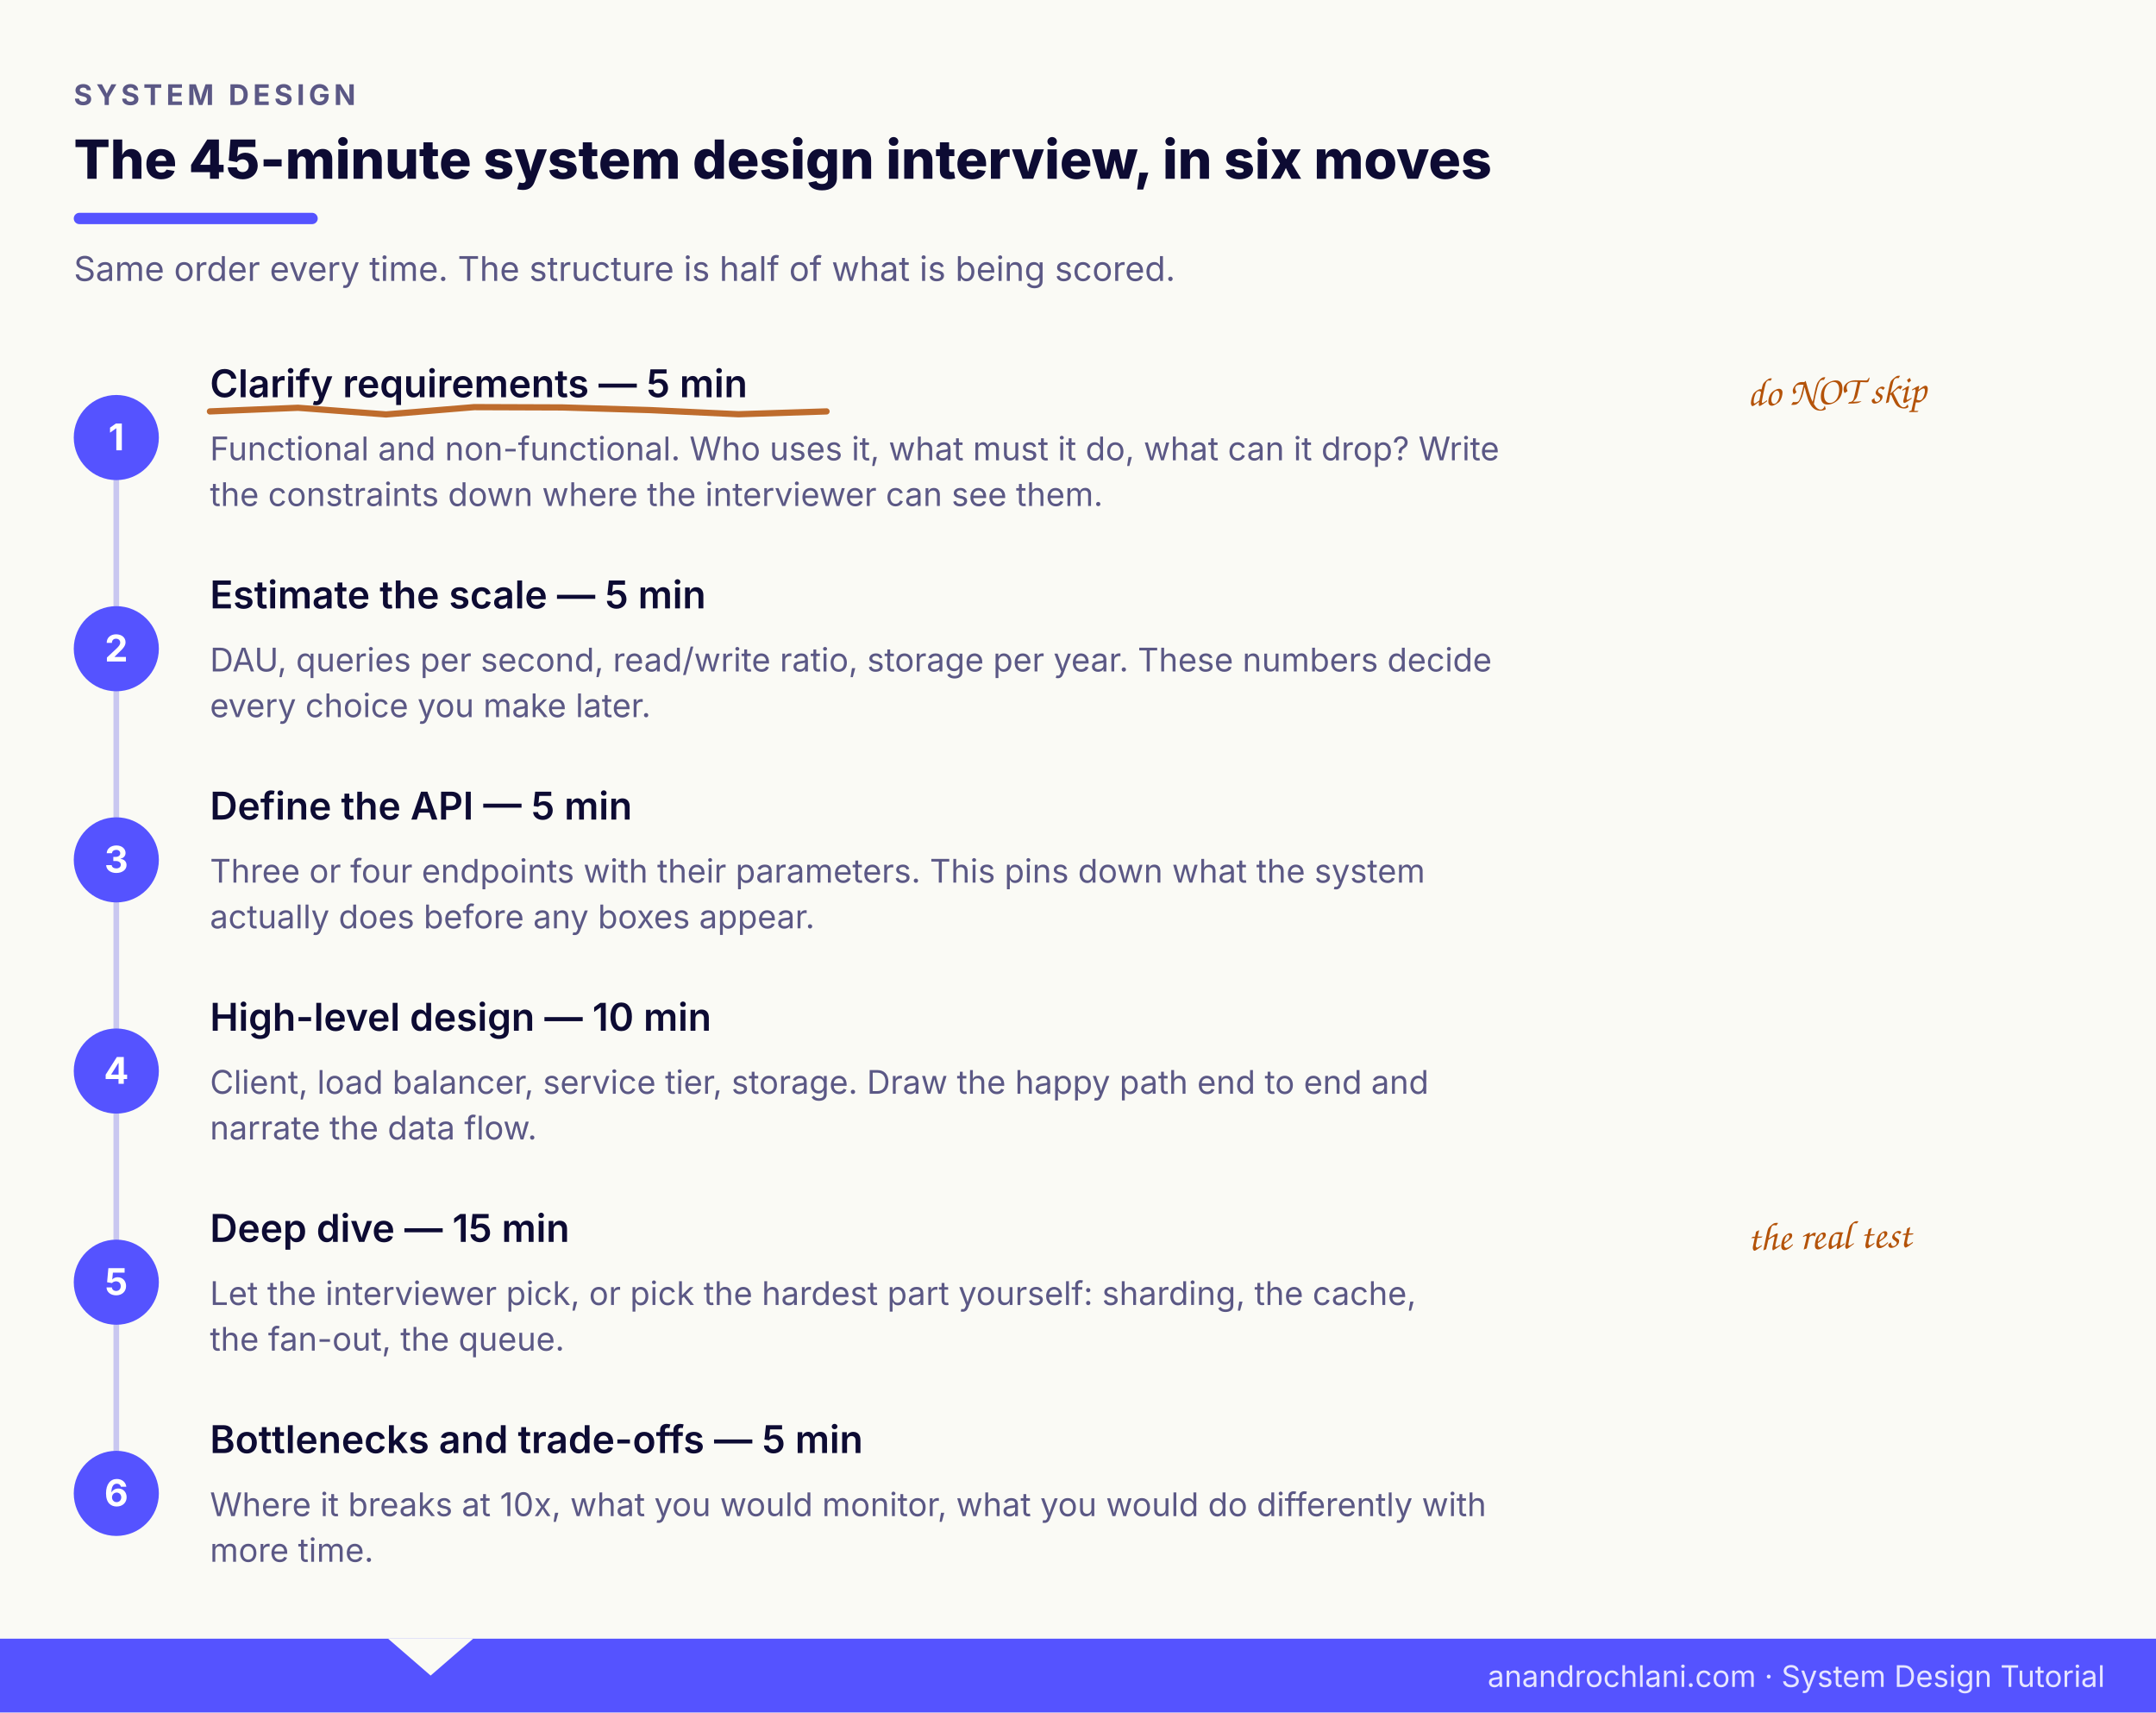
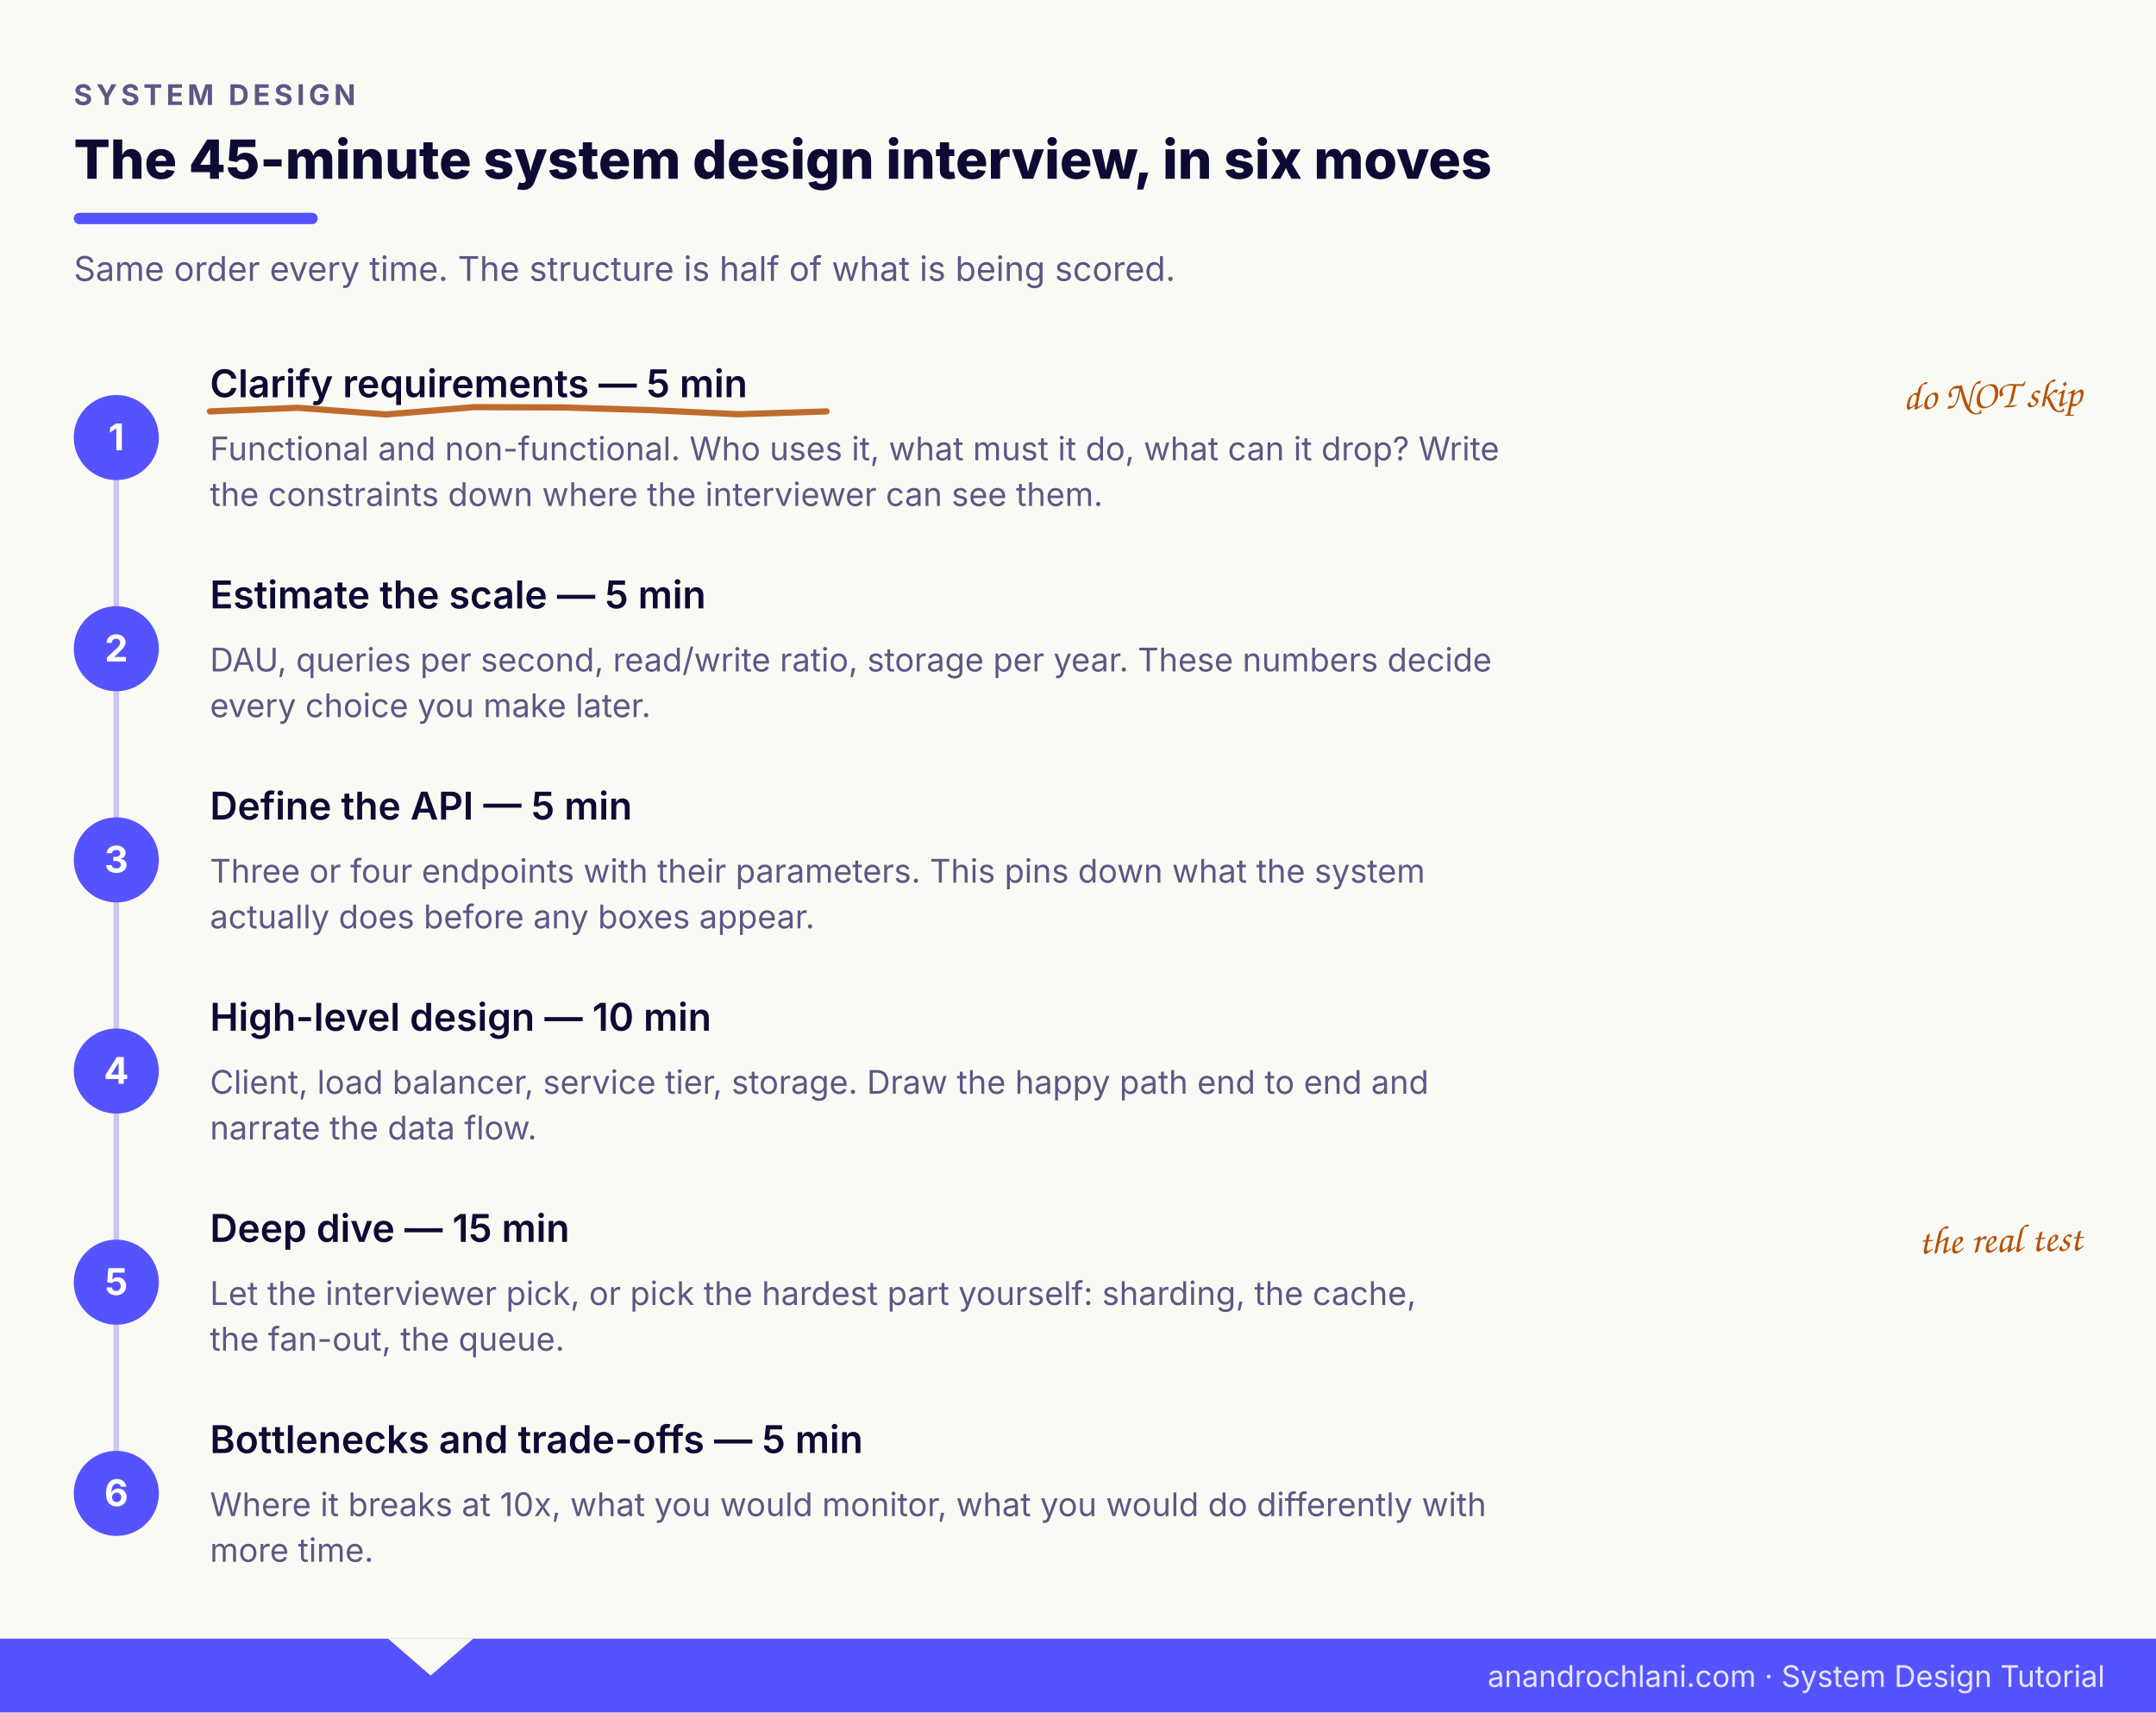
<svg xmlns="http://www.w3.org/2000/svg" viewBox="0 0 760 603.55" width="760" height="603.55" role="img" aria-labelledby="t d" preserveAspectRatio="xMidYMid meet">
  <defs>
    <marker id="ah" viewBox="0 0 10 10" refX="9" refY="5" markerWidth="7" markerHeight="7" orient="auto-start-reverse">
      <path d="M0,0 L10,5 L0,10 z" fill="#171450" />
    </marker>
    <marker id="ah-rev" viewBox="0 0 10 10" refX="1" refY="5" markerWidth="7" markerHeight="7" orient="auto-start-reverse">
      <path d="M10,0 L0,5 L10,10 z" fill="#171450" />
    </marker>
  </defs>
  <rect width="760" height="603.55" fill="#FAFAF5" />
  <text x="26" y="37" font-family="Inter, system-ui, -apple-system, 'Segoe UI', Roboto, 'Helvetica Neue', Arial, sans-serif" font-size="10" font-weight="700" fill="#5B5885" text-anchor="start" letter-spacing="1.4">SYSTEM DESIGN</text>
  <text x="26" y="63" font-family="Inter, system-ui, -apple-system, 'Segoe UI', Roboto, 'Helvetica Neue', Arial, sans-serif" font-size="19" font-weight="800" fill="#0D0B33" text-anchor="start">The 45-minute system design interview, in six moves</text>
  <rect x="26" y="75" width="86" height="4" rx="2" fill="#5553FF" />
  <text x="26" y="99" font-family="Inter, system-ui, -apple-system, 'Segoe UI', Roboto, 'Helvetica Neue', Arial, sans-serif" font-size="12" font-weight="400" fill="#5B5885" text-anchor="start">Same order every time. The structure is half of what is being scored.</text>
  <line x1="41" y1="154.21" x2="41" y2="526.34" stroke="#C9C7F0" stroke-width="2" />
  <circle cx="41" cy="154.21" r="15" fill="#5553FF" />
  <text x="41" y="158.71" font-family="Inter, system-ui, -apple-system, 'Segoe UI', Roboto, 'Helvetica Neue', Arial, sans-serif" font-size="13" font-weight="700" fill="#FFFFFF" text-anchor="middle">1</text>
  <text x="74" y="140" font-family="Inter, system-ui, -apple-system, 'Segoe UI', Roboto, 'Helvetica Neue', Arial, sans-serif" font-size="13.5" font-weight="600" fill="#0D0B33" text-anchor="start">Clarify requirements — 5 min</text>
  <text x="74" y="162.23" font-family="Inter, system-ui, -apple-system, 'Segoe UI', Roboto, 'Helvetica Neue', Arial, sans-serif" font-size="11.5" font-weight="400" fill="#5B5885" text-anchor="start">Functional and non-functional. Who uses it, what must it do, what can it drop? Write</text>
  <text x="74" y="178.33" font-family="Inter, system-ui, -apple-system, 'Segoe UI', Roboto, 'Helvetica Neue', Arial, sans-serif" font-size="11.5" font-weight="400" fill="#5B5885" text-anchor="start">the constraints down where the interviewer can see them.</text>
-   <text x="616" y="143" font-family="Noteworthy, 'Bradley Hand', 'Segoe Print', 'Comic Sans MS', cursive" font-size="14" fill="#B45309" text-anchor="start" transform="rotate(-1.2 616 143)">do NOT skip</text>
+   <text x="734" y="143" font-family="Noteworthy, 'Bradley Hand', 'Segoe Print', 'Comic Sans MS', cursive" font-size="14" fill="#B45309" text-anchor="end" transform="rotate(-1.2 734 143)">do NOT skip</text>
  <path d="M74,145 L105.05,143.72 L136.1,146.07 L167.15,143.49 L198.2,143.6 L229.25,144.54 L260.3,146 L291.35,145" stroke="#B45309" stroke-width="2.2" fill="none" stroke-linecap="round" opacity="0.85" />
  <circle cx="41" cy="228.64" r="15" fill="#5553FF" />
  <text x="41" y="233.14" font-family="Inter, system-ui, -apple-system, 'Segoe UI', Roboto, 'Helvetica Neue', Arial, sans-serif" font-size="13" font-weight="700" fill="#FFFFFF" text-anchor="middle">2</text>
  <text x="74" y="214.43" font-family="Inter, system-ui, -apple-system, 'Segoe UI', Roboto, 'Helvetica Neue', Arial, sans-serif" font-size="13.5" font-weight="600" fill="#0D0B33" text-anchor="start">Estimate the scale — 5 min</text>
  <text x="74" y="236.65" font-family="Inter, system-ui, -apple-system, 'Segoe UI', Roboto, 'Helvetica Neue', Arial, sans-serif" font-size="11.5" font-weight="400" fill="#5B5885" text-anchor="start">DAU, queries per second, read/write ratio, storage per year. These numbers decide</text>
  <text x="74" y="252.75" font-family="Inter, system-ui, -apple-system, 'Segoe UI', Roboto, 'Helvetica Neue', Arial, sans-serif" font-size="11.5" font-weight="400" fill="#5B5885" text-anchor="start">every choice you make later.</text>
  <circle cx="41" cy="303.06" r="15" fill="#5553FF" />
  <text x="41" y="307.56" font-family="Inter, system-ui, -apple-system, 'Segoe UI', Roboto, 'Helvetica Neue', Arial, sans-serif" font-size="13" font-weight="700" fill="#FFFFFF" text-anchor="middle">3</text>
  <text x="74" y="288.85" font-family="Inter, system-ui, -apple-system, 'Segoe UI', Roboto, 'Helvetica Neue', Arial, sans-serif" font-size="13.5" font-weight="600" fill="#0D0B33" text-anchor="start">Define the API — 5 min</text>
  <text x="74" y="311.08" font-family="Inter, system-ui, -apple-system, 'Segoe UI', Roboto, 'Helvetica Neue', Arial, sans-serif" font-size="11.5" font-weight="400" fill="#5B5885" text-anchor="start">Three or four endpoints with their parameters. This pins down what the system</text>
  <text x="74" y="327.18" font-family="Inter, system-ui, -apple-system, 'Segoe UI', Roboto, 'Helvetica Neue', Arial, sans-serif" font-size="11.5" font-weight="400" fill="#5B5885" text-anchor="start">actually does before any boxes appear.</text>
  <circle cx="41" cy="377.49" r="15" fill="#5553FF" />
  <text x="41" y="381.99" font-family="Inter, system-ui, -apple-system, 'Segoe UI', Roboto, 'Helvetica Neue', Arial, sans-serif" font-size="13" font-weight="700" fill="#FFFFFF" text-anchor="middle">4</text>
  <text x="74" y="363.28" font-family="Inter, system-ui, -apple-system, 'Segoe UI', Roboto, 'Helvetica Neue', Arial, sans-serif" font-size="13.5" font-weight="600" fill="#0D0B33" text-anchor="start">High-level design — 10 min</text>
  <text x="74" y="385.5" font-family="Inter, system-ui, -apple-system, 'Segoe UI', Roboto, 'Helvetica Neue', Arial, sans-serif" font-size="11.5" font-weight="400" fill="#5B5885" text-anchor="start">Client, load balancer, service tier, storage. Draw the happy path end to end and</text>
  <text x="74" y="401.6" font-family="Inter, system-ui, -apple-system, 'Segoe UI', Roboto, 'Helvetica Neue', Arial, sans-serif" font-size="11.5" font-weight="400" fill="#5B5885" text-anchor="start">narrate the data flow.</text>
  <circle cx="41" cy="451.91" r="15" fill="#5553FF" />
  <text x="41" y="456.41" font-family="Inter, system-ui, -apple-system, 'Segoe UI', Roboto, 'Helvetica Neue', Arial, sans-serif" font-size="13" font-weight="700" fill="#FFFFFF" text-anchor="middle">5</text>
  <text x="74" y="437.7" font-family="Inter, system-ui, -apple-system, 'Segoe UI', Roboto, 'Helvetica Neue', Arial, sans-serif" font-size="13.5" font-weight="600" fill="#0D0B33" text-anchor="start">Deep dive — 15 min</text>
  <text x="74" y="459.93" font-family="Inter, system-ui, -apple-system, 'Segoe UI', Roboto, 'Helvetica Neue', Arial, sans-serif" font-size="11.5" font-weight="400" fill="#5B5885" text-anchor="start">Let the interviewer pick, or pick the hardest part yourself: sharding, the cache,</text>
  <text x="74" y="476.03" font-family="Inter, system-ui, -apple-system, 'Segoe UI', Roboto, 'Helvetica Neue', Arial, sans-serif" font-size="11.5" font-weight="400" fill="#5B5885" text-anchor="start">the fan-out, the queue.</text>
-   <text x="616" y="440.7" font-family="Noteworthy, 'Bradley Hand', 'Segoe Print', 'Comic Sans MS', cursive" font-size="14" fill="#B45309" text-anchor="start" transform="rotate(-1.2 616 440.7)">the real test</text>
+   <text x="734" y="440.7" font-family="Noteworthy, 'Bradley Hand', 'Segoe Print', 'Comic Sans MS', cursive" font-size="14" fill="#B45309" text-anchor="end" transform="rotate(-1.2 734 440.7)">the real test</text>
  <circle cx="41" cy="526.34" r="15" fill="#5553FF" />
  <text x="41" y="530.84" font-family="Inter, system-ui, -apple-system, 'Segoe UI', Roboto, 'Helvetica Neue', Arial, sans-serif" font-size="13" font-weight="700" fill="#FFFFFF" text-anchor="middle">6</text>
  <text x="74" y="512.13" font-family="Inter, system-ui, -apple-system, 'Segoe UI', Roboto, 'Helvetica Neue', Arial, sans-serif" font-size="13.5" font-weight="600" fill="#0D0B33" text-anchor="start">Bottlenecks and trade-offs — 5 min</text>
  <text x="74" y="534.35" font-family="Inter, system-ui, -apple-system, 'Segoe UI', Roboto, 'Helvetica Neue', Arial, sans-serif" font-size="11.5" font-weight="400" fill="#5B5885" text-anchor="start">Where it breaks at 10x, what you would monitor, what you would do differently with</text>
  <text x="74" y="550.45" font-family="Inter, system-ui, -apple-system, 'Segoe UI', Roboto, 'Helvetica Neue', Arial, sans-serif" font-size="11.5" font-weight="400" fill="#5B5885" text-anchor="start">more time.</text>
  <rect x="0" y="577.55" width="760" height="26" fill="#5553FF" />
  <polygon points="136.8,577.55 166.8,577.55 151.8,590.55" fill="#FAFAF5" />
  <text x="742" y="594.55" font-family="Inter, system-ui, -apple-system, 'Segoe UI', Roboto, 'Helvetica Neue', Arial, sans-serif" font-size="10.5" fill="#E6E5FF" text-anchor="end">anandrochlani.com  ·  System Design Tutorial</text>
</svg>
